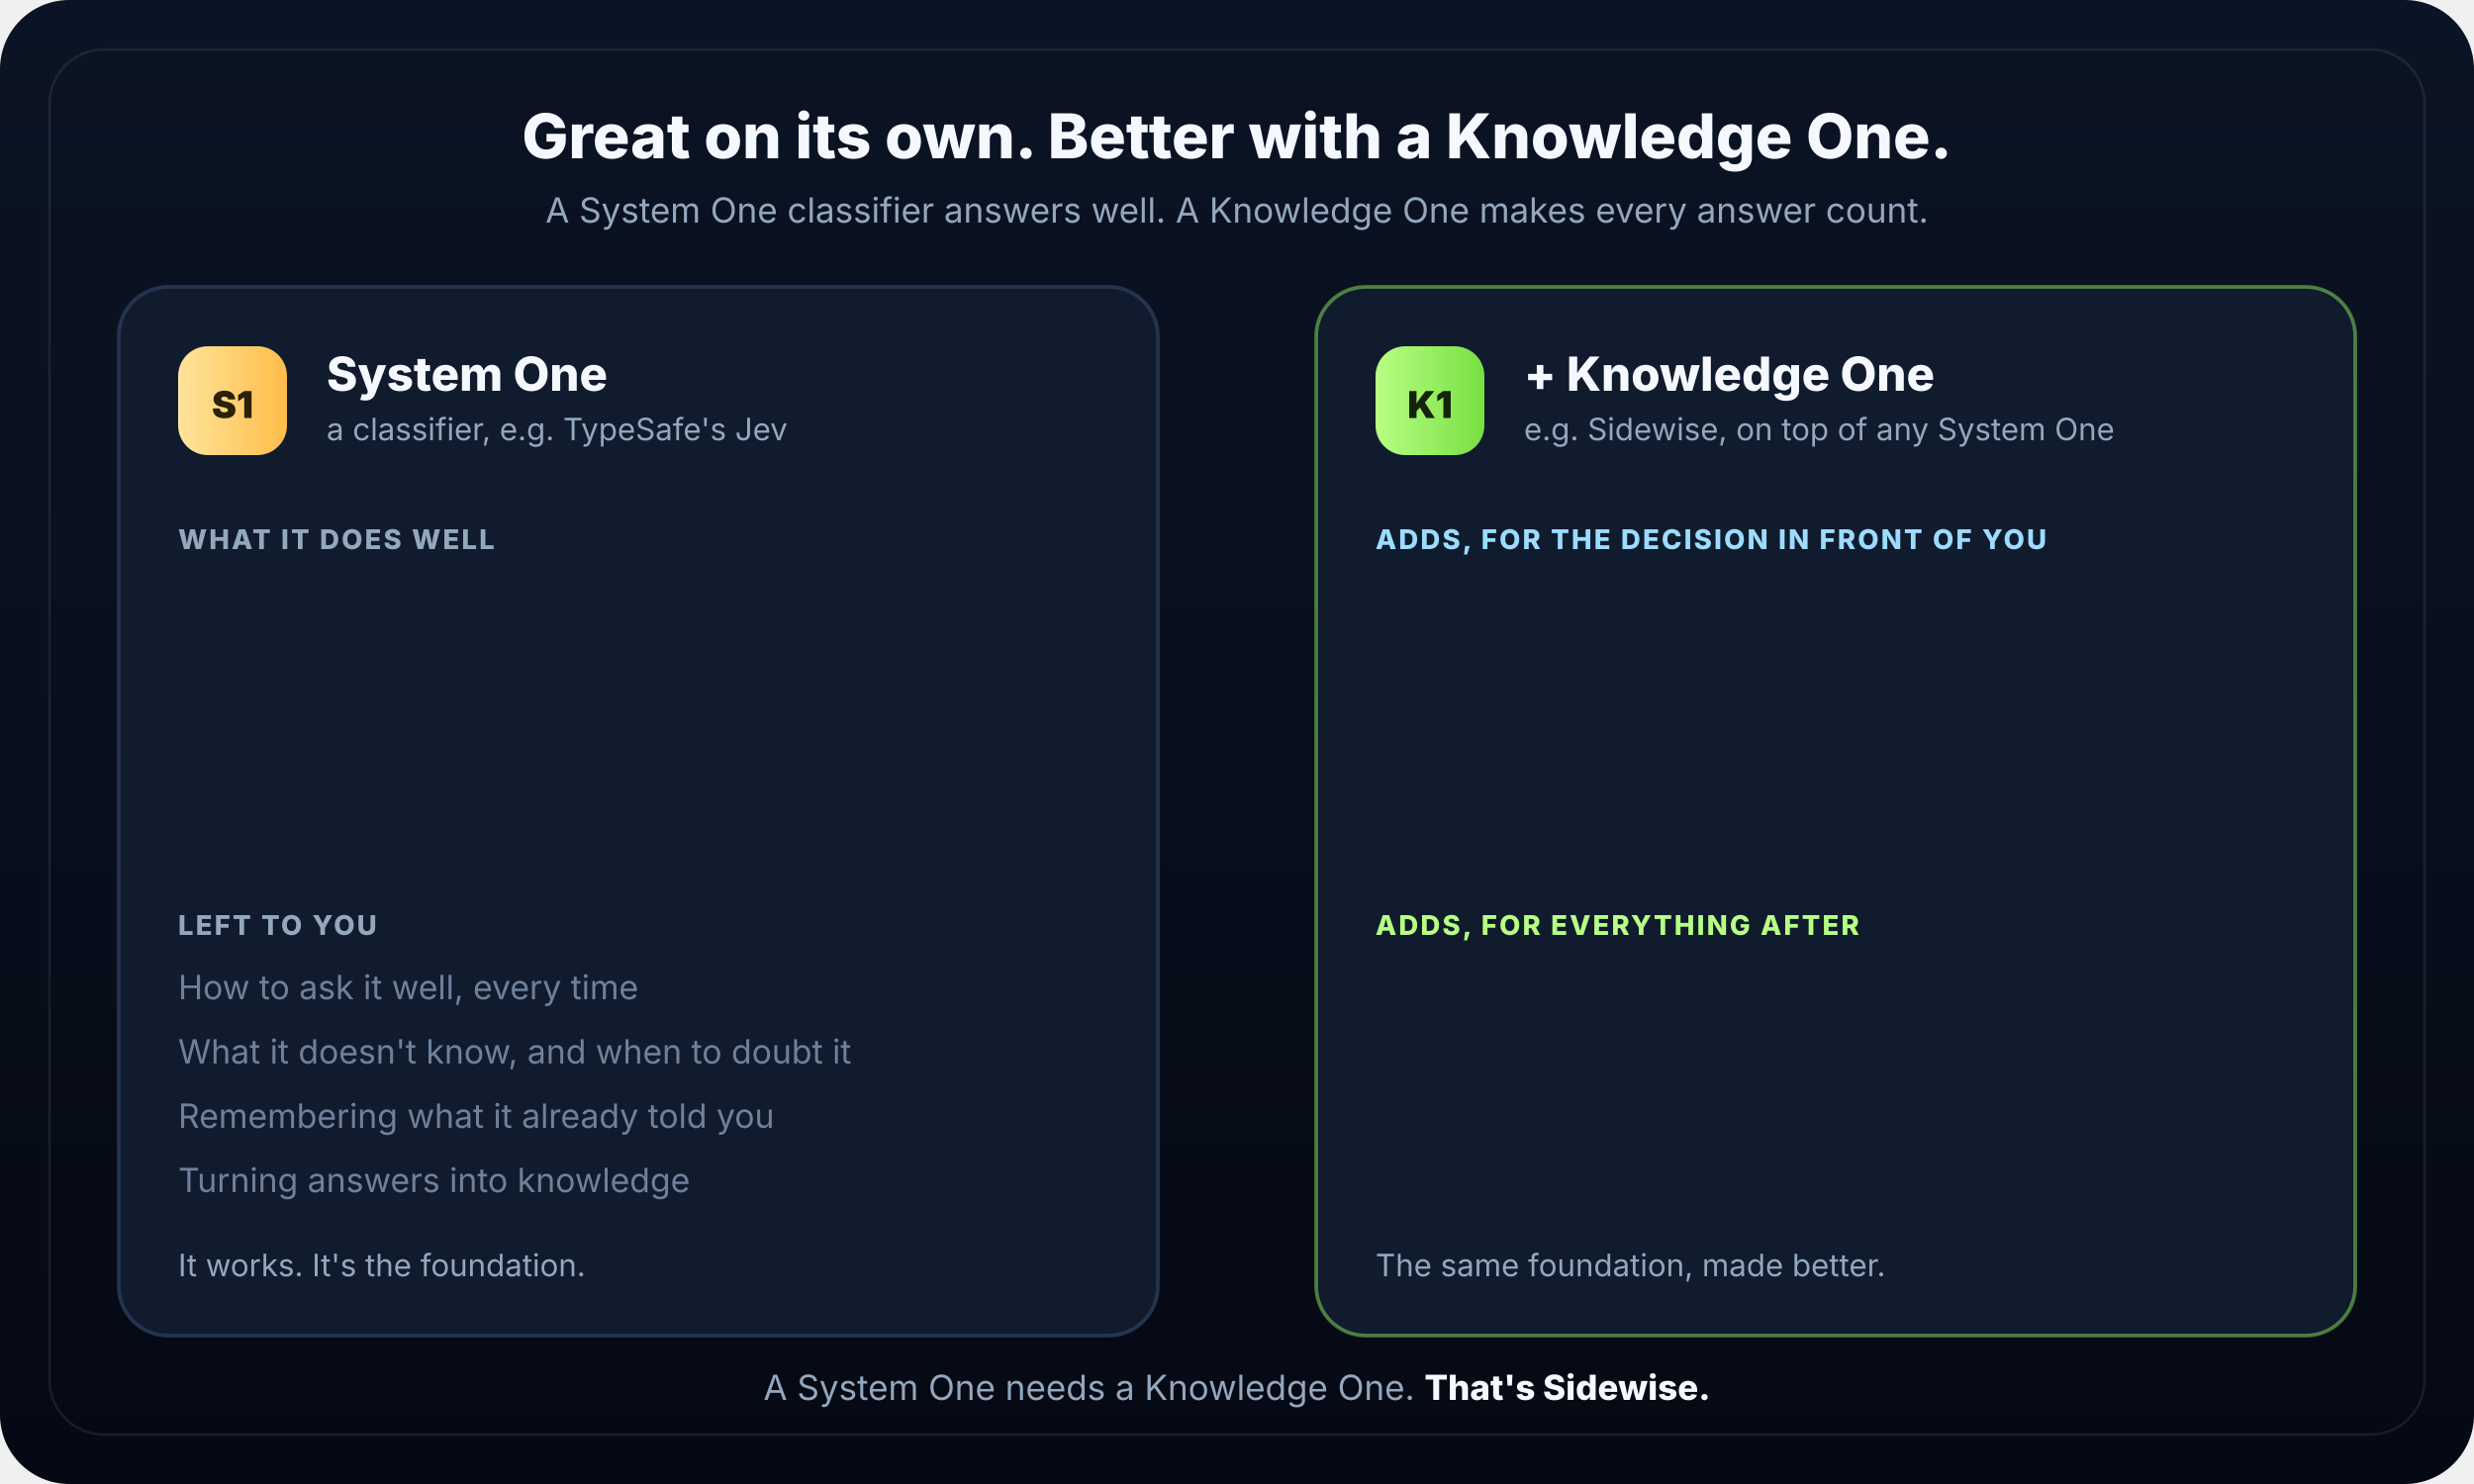
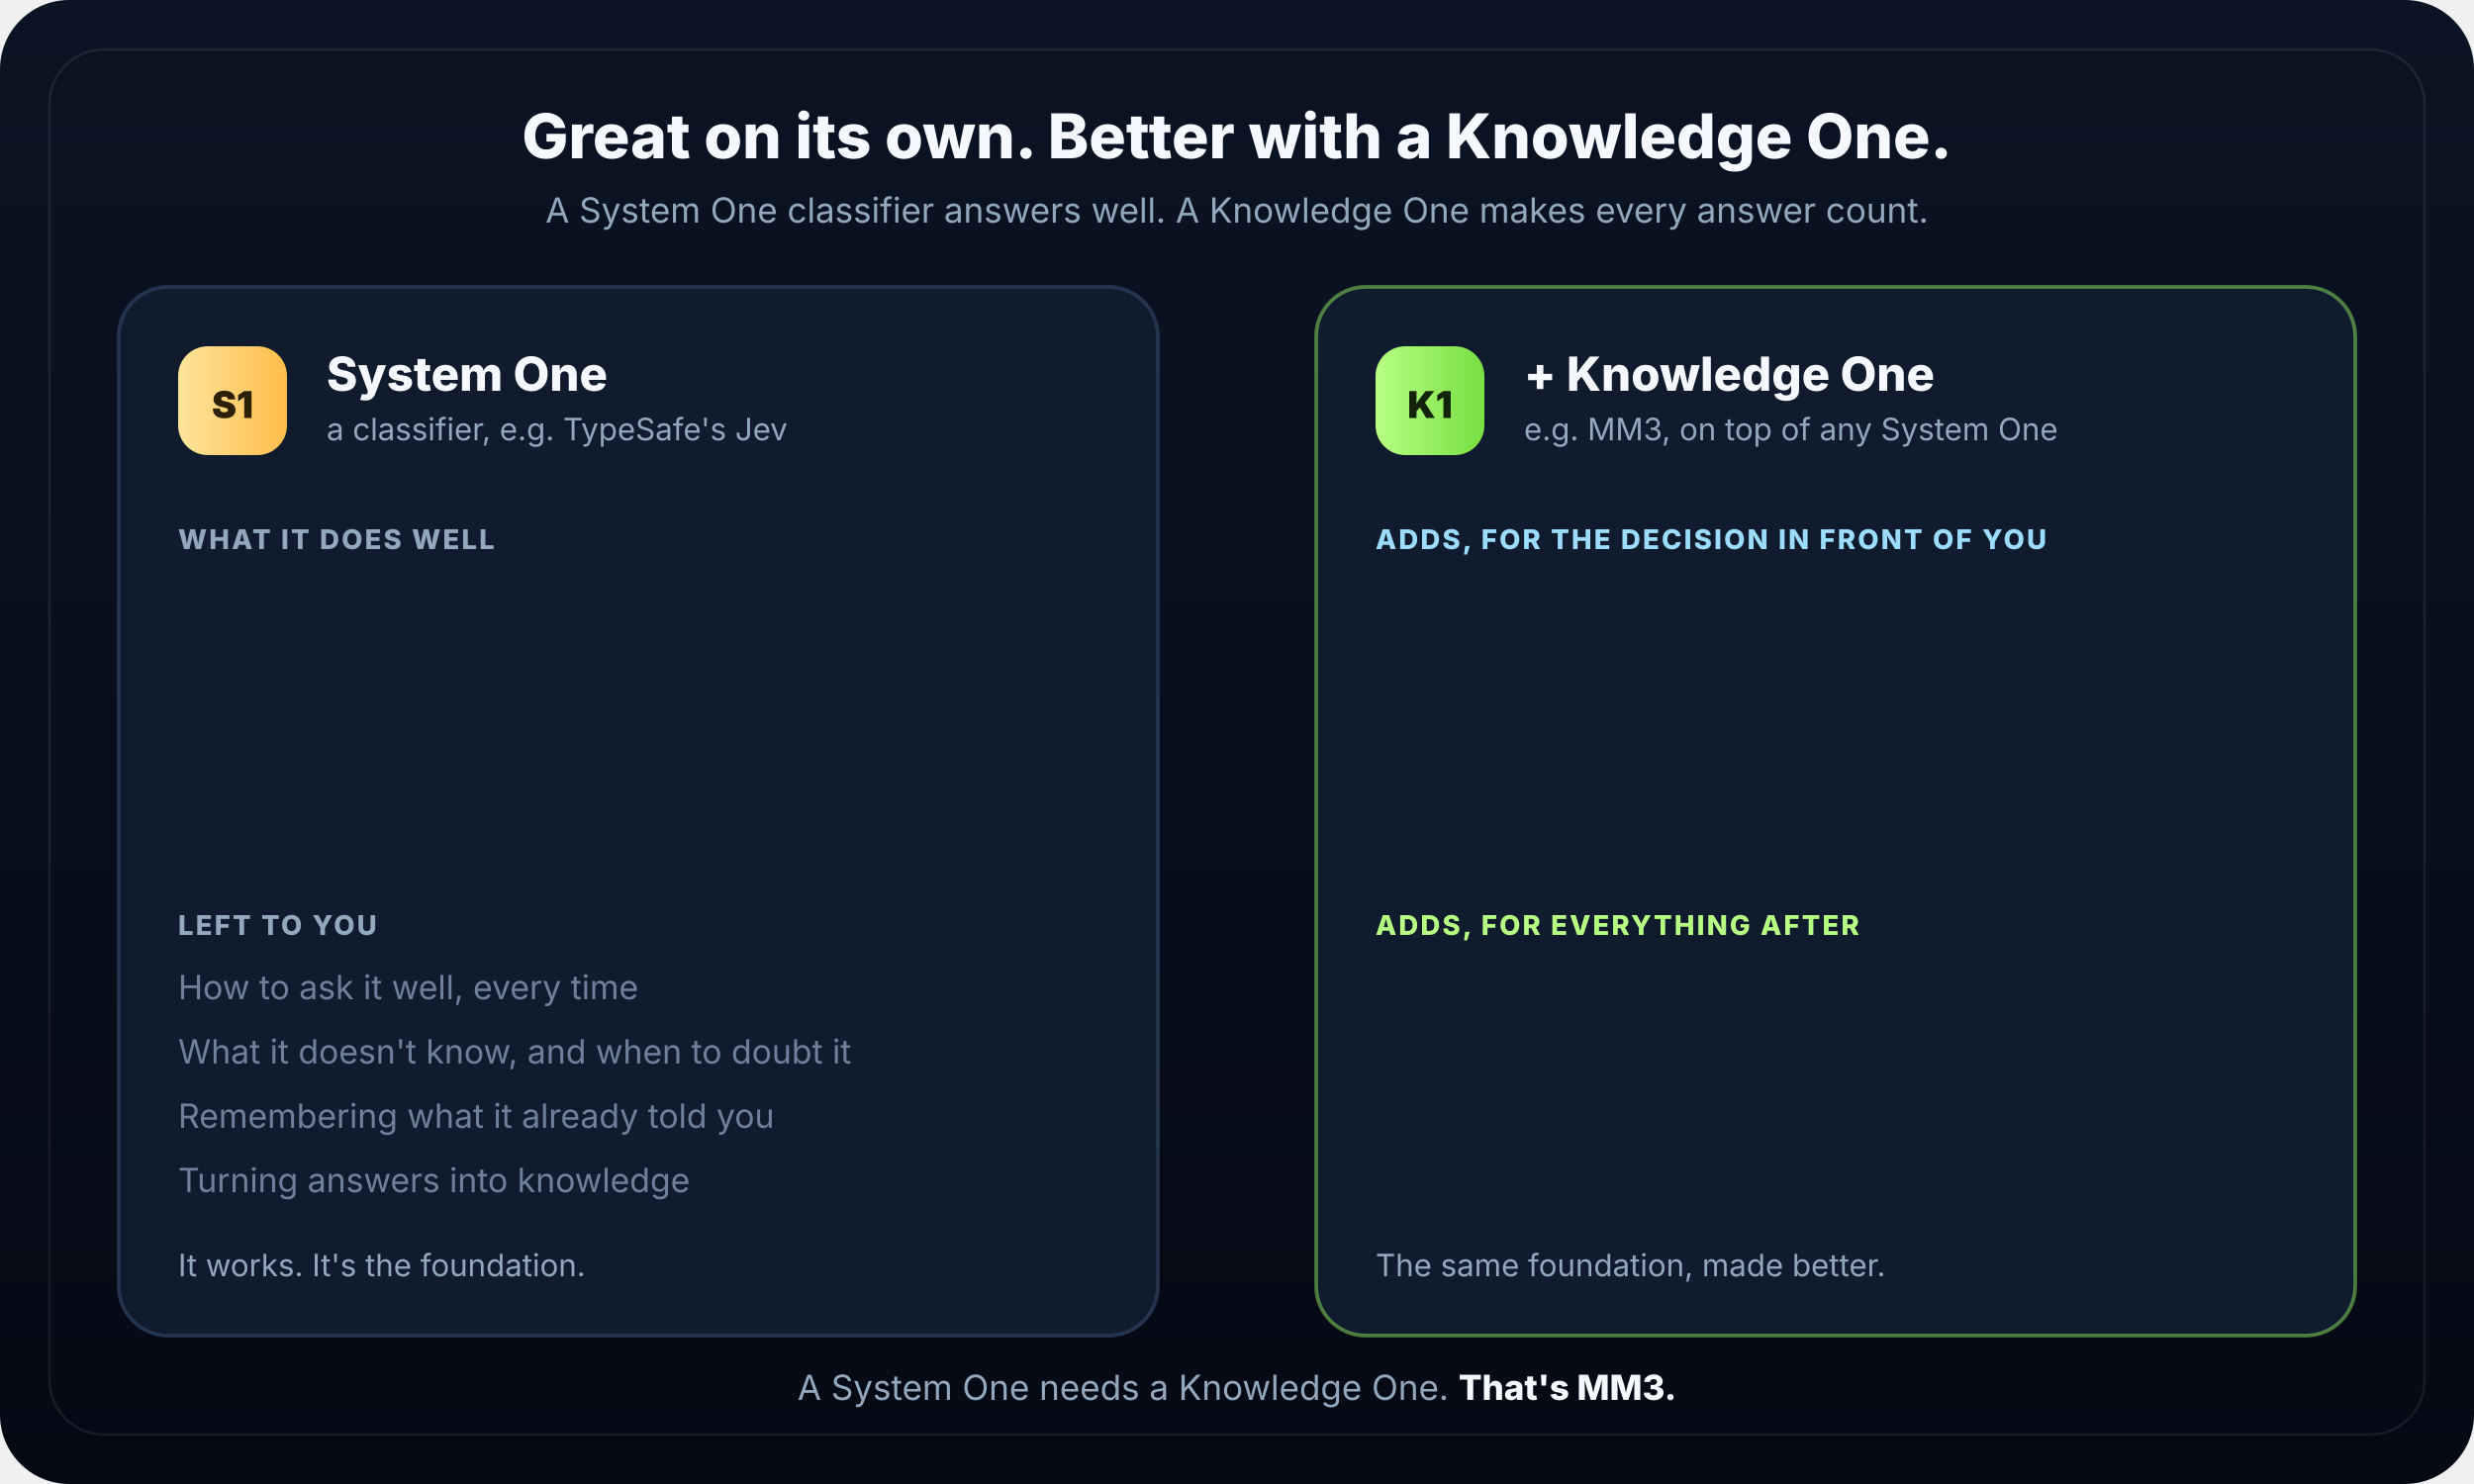
<svg xmlns="http://www.w3.org/2000/svg" width="1000" height="600" viewBox="0 0 1000 600" role="img" aria-labelledby="title desc" style="text-rendering:geometricPrecision">
  <defs>
    <linearGradient id="bg" x2="0" y2="1">
      <stop stop-color="#0b1424" />
      <stop offset="1" stop-color="#050914" />
    </linearGradient>
    <linearGradient id="amber">
      <stop stop-color="#ffe49c" />
      <stop offset="1" stop-color="#ffbd4a" />
    </linearGradient>
    <linearGradient id="lime">
      <stop stop-color="#b7ff83" />
      <stop offset="1" stop-color="#78df41" />
    </linearGradient>
  </defs>
  <style>
    text{font-family:Inter,ui-sans-serif,system-ui,sans-serif}
    .h{fill:#f5f8ff;font-size:25px;font-weight:800}.hs{fill:#93a7bd;font-size:14px}
    .card{fill:#101b2e;stroke:#24344f;stroke-width:1.5}
    .ct{fill:#f5f8ff;font-size:19px;font-weight:800}.cs{fill:#93a7bd;font-size:12.5px}
    .k{fill:#93a7bd;font-size:11px;font-weight:800;letter-spacing:.08em}
    .it{fill:#e8eefb;font-size:13.5px}.dim{fill:#6f819a;font-size:13.5px}
    .foot{fill:#93a7bd;font-size:14px}
    .r{opacity:0;animation:r 12s ease-out infinite}
    .d1{animation-delay:.2s}.d2{animation-delay:.5s}.d3{animation-delay:.8s}.d4{animation-delay:1.1s}.d5{animation-delay:1.6s}.d6{animation-delay:1.9s}.d7{animation-delay:2.2s}.d8{animation-delay:2.5s}.d9{animation-delay:2.8s}.d10{animation-delay:3.2s}.d11{animation-delay:3.5s}.d12{animation-delay:3.8s}.d13{animation-delay:4.1s}
    @keyframes r{0%{opacity:0;transform:translateY(5px)}6%,94%{opacity:1;transform:translateY(0)}100%{opacity:0}}
    @media(prefers-reduced-motion:reduce){*{animation:none!important}.r{opacity:1}}
  </style>
  <rect width="1000" height="600" rx="28" fill="url(#bg)" />
  <rect x="20" y="20" width="960" height="560" rx="22" fill="none" stroke="#fff" stroke-opacity=".08" />
  <text x="500" y="64" text-anchor="middle" class="h">Great on its own. Better with a Knowledge One.</text>
  <text x="500" y="90" text-anchor="middle" class="hs">A System One classifier answers well. A Knowledge One makes every answer count.</text>
  <rect x="48" y="116" width="420" height="424" rx="20" class="card" />
  <rect x="72" y="140" width="44" height="44" rx="12" fill="url(#amber)" />
  <text x="94" y="169" text-anchor="middle" fill="#2b2107" font-size="15" font-weight="850">S1</text>
  <text x="132" y="158" class="ct">System One</text>
  <text x="132" y="178" class="cs">a classifier, e.g. TypeSafe's Jev</text>
  <text x="72" y="222" class="k">WHAT IT DOES WELL</text>
  <g class="r d1">
    <circle cx="80" cy="246" r="5" fill="#ffd166" />
    <text x="96" y="251" class="it">Online, nothing to host</text>
  </g>
  <g class="r d2">
    <circle cx="80" cy="274" r="5" fill="#ffd166" />
    <text x="96" y="279" class="it">Inexpensive: a fraction of a cent</text>
  </g>
  <g class="r d3">
    <circle cx="80" cy="302" r="5" fill="#ffd166" />
    <text x="96" y="307" class="it">Fast, focused judgments</text>
  </g>
  <g class="r d4">
    <circle cx="80" cy="330" r="5" fill="#ffd166" />
    <text x="96" y="335" class="it">Calibrated yes/no, with odds</text>
  </g>
  <text x="72" y="378" class="k">LEFT TO YOU</text>
  <text x="72" y="404" class="dim">How to ask it well, every time</text>
  <text x="72" y="430" class="dim">What it doesn't know, and when to doubt it</text>
  <text x="72" y="456" class="dim">Remembering what it already told you</text>
  <text x="72" y="482" class="dim">Turning answers into knowledge</text>
  <text x="72" y="516" class="cs">It works. It's the foundation.</text>
  <rect x="532" y="116" width="420" height="424" rx="20" class="card" style="stroke:#9cff63;stroke-opacity:.45" />
  <rect x="556" y="140" width="44" height="44" rx="12" fill="url(#lime)" />
  <text x="578" y="169" text-anchor="middle" fill="#14240a" font-size="15" font-weight="850">K1</text>
  <text x="616" y="158" class="ct">+ Knowledge One</text>
-   <text x="616" y="178" class="cs">e.g. Sidewise, on top of any System One</text>
+   <text x="616" y="178" class="cs">e.g. MM3, on top of any System One</text>
  <text x="556" y="222" class="k" style="fill:#9bdcff">ADDS, FOR THE DECISION IN FRONT OF YOU</text>
  <g class="r d5">
    <circle cx="564" cy="246" r="5" fill="#9bdcff" />
    <text x="580" y="251" class="it">A standard request: 10, 20 or 30 angles</text>
  </g>
  <g class="r d6">
    <circle cx="564" cy="274" r="5" fill="#9bdcff" />
    <text x="580" y="279" class="it">Checked before you pay</text>
  </g>
  <g class="r d7">
    <circle cx="564" cy="302" r="5" fill="#9bdcff" />
    <text x="580" y="307" class="it">A verdict per concern, and "unsure"</text>
  </g>
  <g class="r d8">
    <circle cx="564" cy="330" r="5" fill="#9bdcff" />
    <text x="580" y="335" class="it">Cached answers, routed to your model</text>
  </g>
  <text x="556" y="378" class="k" style="fill:#b7ff83">ADDS, FOR EVERYTHING AFTER</text>
  <g class="r d9">
    <circle cx="564" cy="399" r="5" fill="#b7ff83" />
    <text x="580" y="404" class="it">Knows when its answer is stale</text>
  </g>
  <g class="r d10">
    <circle cx="564" cy="425" r="5" fill="#b7ff83" />
    <text x="580" y="430" class="it">Why you asked, kept with the answer</text>
  </g>
  <g class="r d11">
    <circle cx="564" cy="451" r="5" fill="#b7ff83" />
    <text x="580" y="456" class="it">A traceable, append-only record</text>
  </g>
  <g class="r d12">
    <circle cx="564" cy="477" r="5" fill="#b7ff83" />
    <text x="580" y="482" class="it">Knowledge that grows with use</text>
  </g>
  <text x="556" y="516" class="cs">The same foundation, made better.</text>
-   <text x="500" y="566" text-anchor="middle" class="foot">A System One needs a Knowledge One. <tspan fill="#f5f8ff" font-weight="760">That's Sidewise.</tspan>
+   <text x="500" y="566" text-anchor="middle" class="foot">A System One needs a Knowledge One. <tspan fill="#f5f8ff" font-weight="760">That's MM3.</tspan>
  </text>
</svg>
